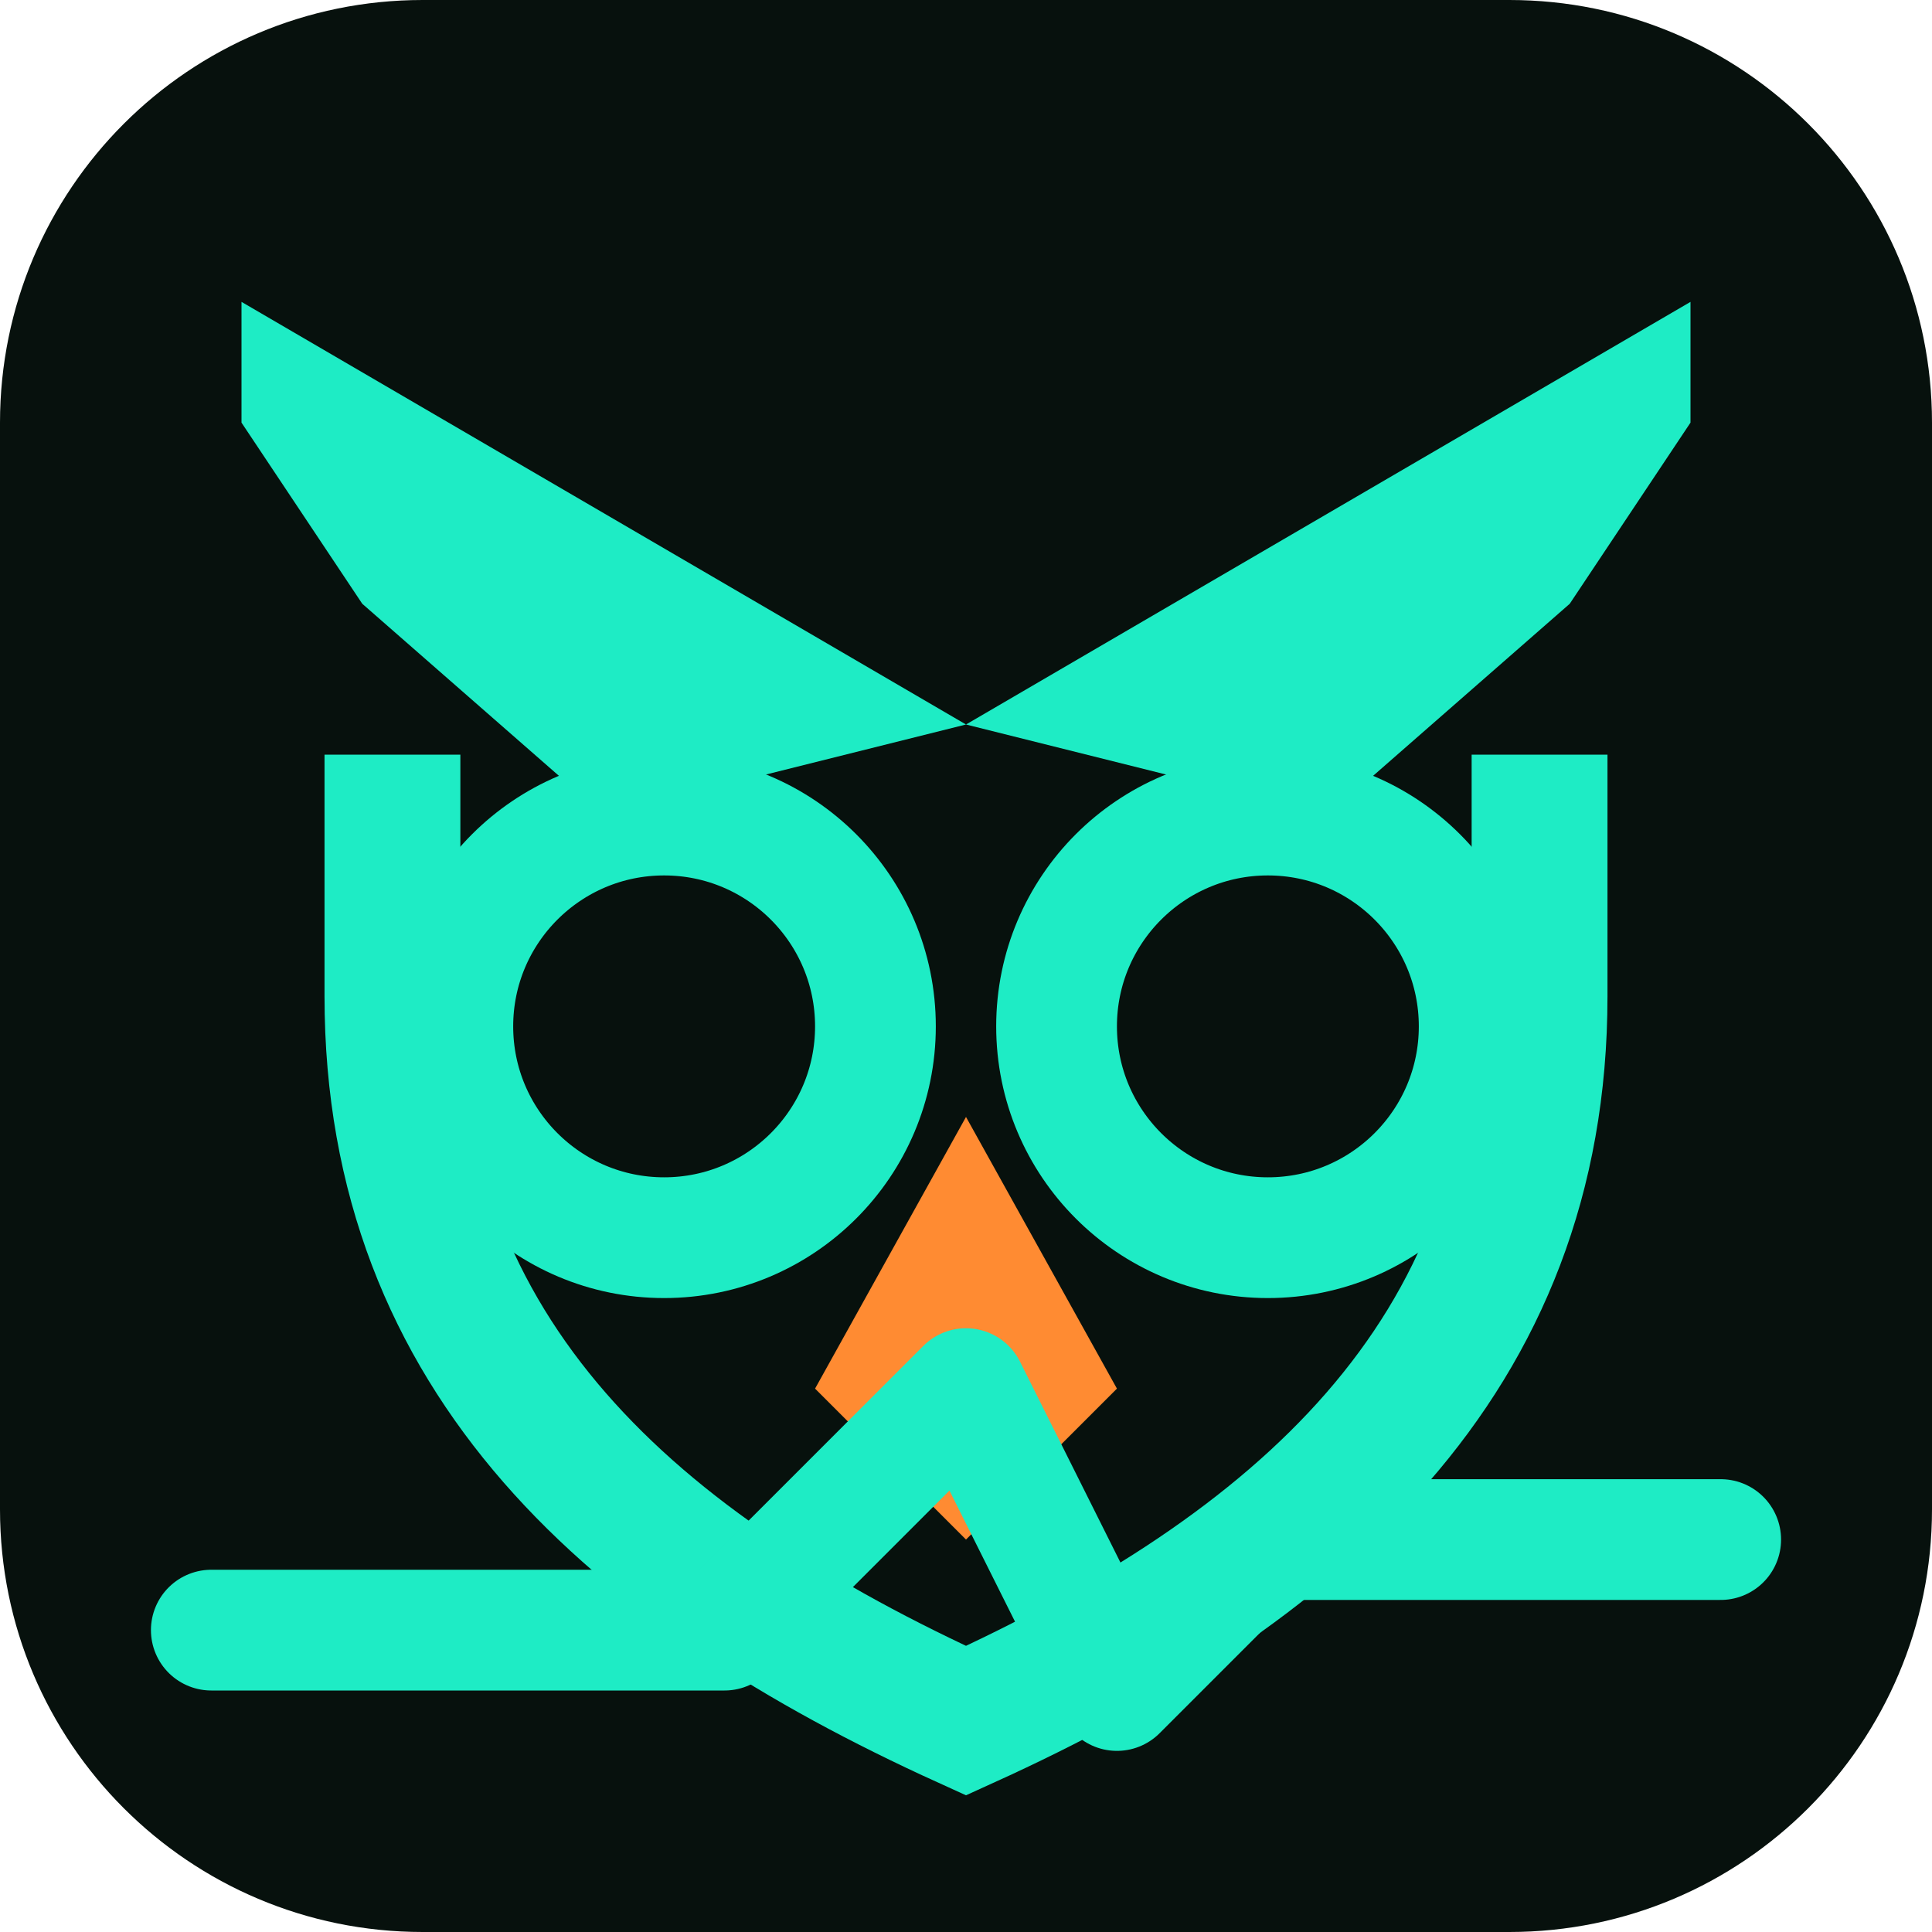
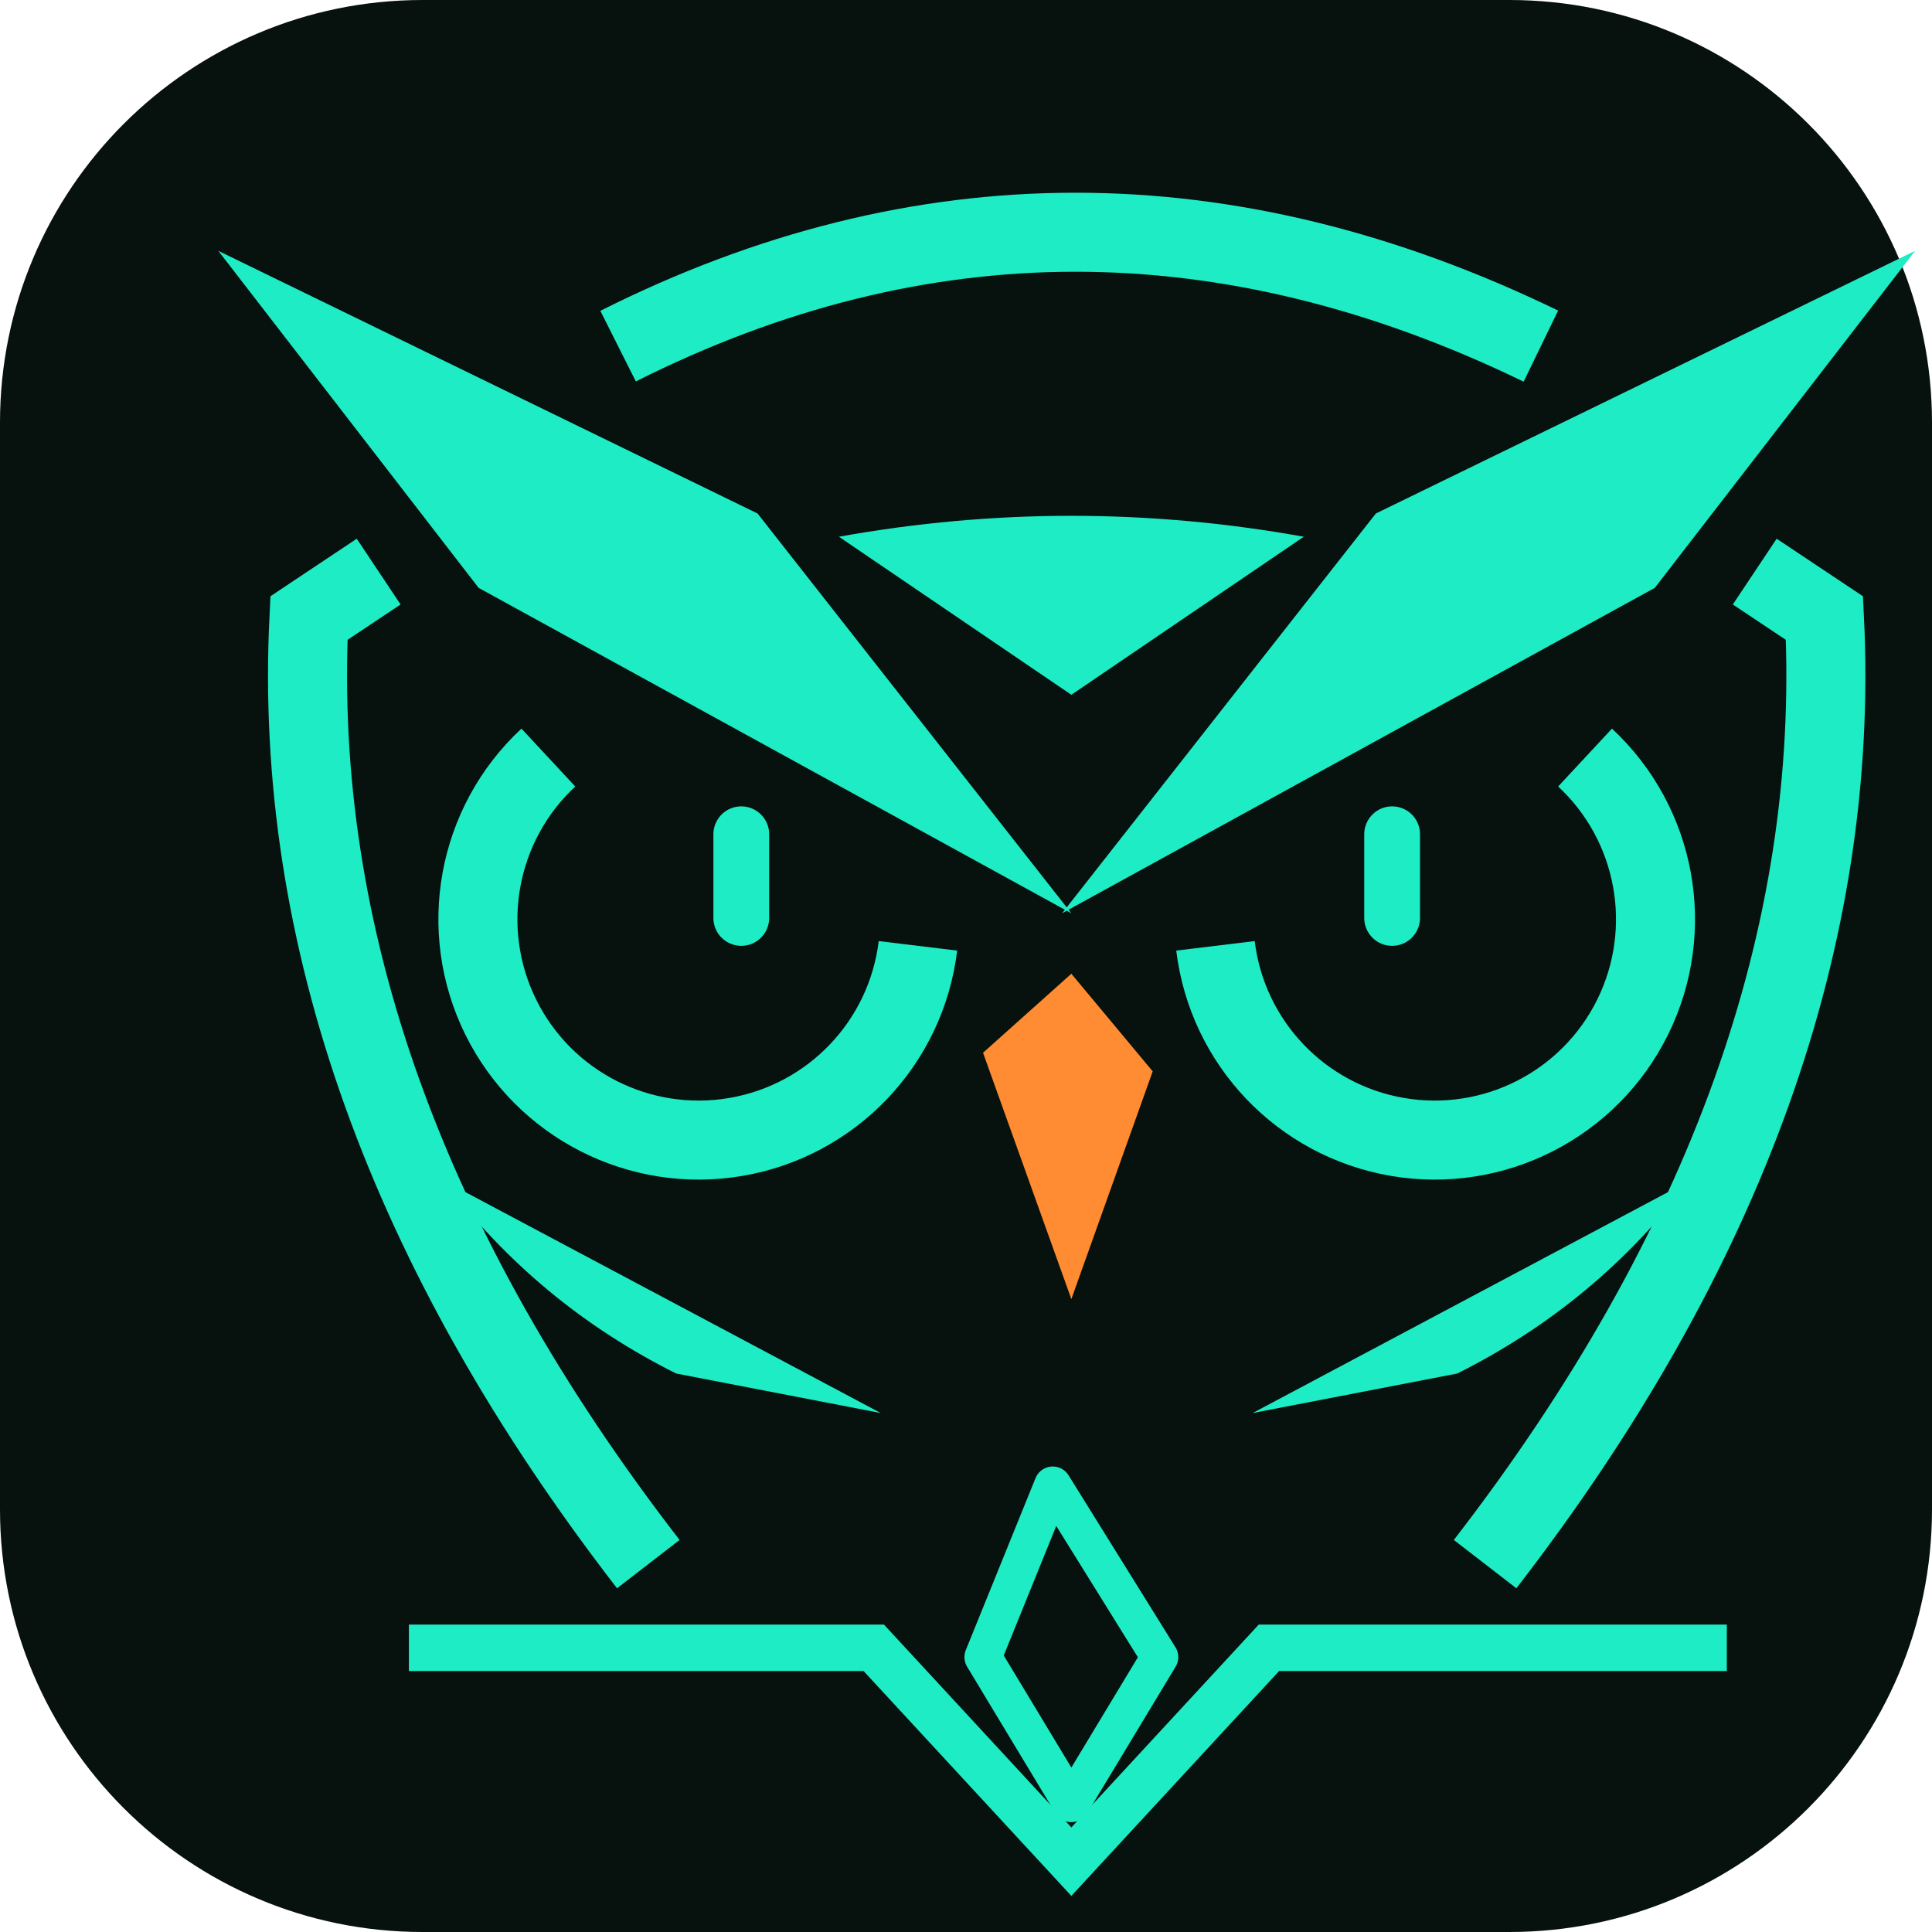
<svg xmlns="http://www.w3.org/2000/svg" viewBox="0 0 64 64">
  <rect width="64" height="64" rx="14" fill="#07110d" />
-   <path fill="#1eecc5" d="M8 10 32 24 20 27l-8-7-4-6v-4Zm48 0L32 24l12 3 8-7 4-6v-4Z" />
-   <path fill="none" stroke="#1eecc5" stroke-width="4.5" d="M13 25v8c0 12 8 19 19 24 11-5 19-12 19-24v-8" />
-   <circle cx="22" cy="34" r="7" fill="none" stroke="#1eecc5" stroke-width="4" />
-   <circle cx="42" cy="34" r="7" fill="none" stroke="#1eecc5" stroke-width="4" />
-   <path fill="#ff8b32" d="m32 37 5 9-5 5-5-5 5-9Z" />
-   <path fill="none" stroke="#1eecc5" stroke-width="4" stroke-linecap="round" stroke-linejoin="round" d="M7 54h17l8-8 5 10 5-5h15" />
+   <g transform="translate(7 7) scale(.077) translate(-100 -100)">
+     <path fill="#1eecc5" d="M103 117 335 230 470 402 215 262Z" />
+     <path fill="#1eecc5" d="M833 117 601 230 466 402 721 262Z" />
+     <path fill="#1eecc5" d="M370 240Q470 222 570 240L470 308Z" />
+     <g fill="none" stroke="#1eecc5" stroke-width="34">
+       <path d="M275 158Q470 60 672 158" />
+       <path d="M172 255 142 275Q132 480 288 682" />
+       <path d="M764 255 794 275Q804 480 648 682" />
+       <path d="M245 335A95 95 0 1 0 404 416" />
+       <path d="M691 335A95 95 0 1 1 532 416" />
+       <path stroke-width="20" d="M185 718H385L470 810 555 718H752" />
+     </g>
+     <g stroke="#1eecc5" stroke-width="24" stroke-linecap="round">
+       <path d="M328 368v36" />
+       <path d="M608 368v36" />
+     </g>
+     <path fill="#1eecc5" d="M200 517 388 617 300 600Q240 570 200 517ZM736 517 548 617 636 600Q696 570 736 517Z" />
+     <path fill="none" stroke="#1eecc5" stroke-width="16" stroke-linejoin="round" d="M462 648 432 722 470 785 508 722Z" />
+     <path fill="#ff8b32" d="M470 428 505 470 470 568 432 462Z" />
+   </g>
</svg>
